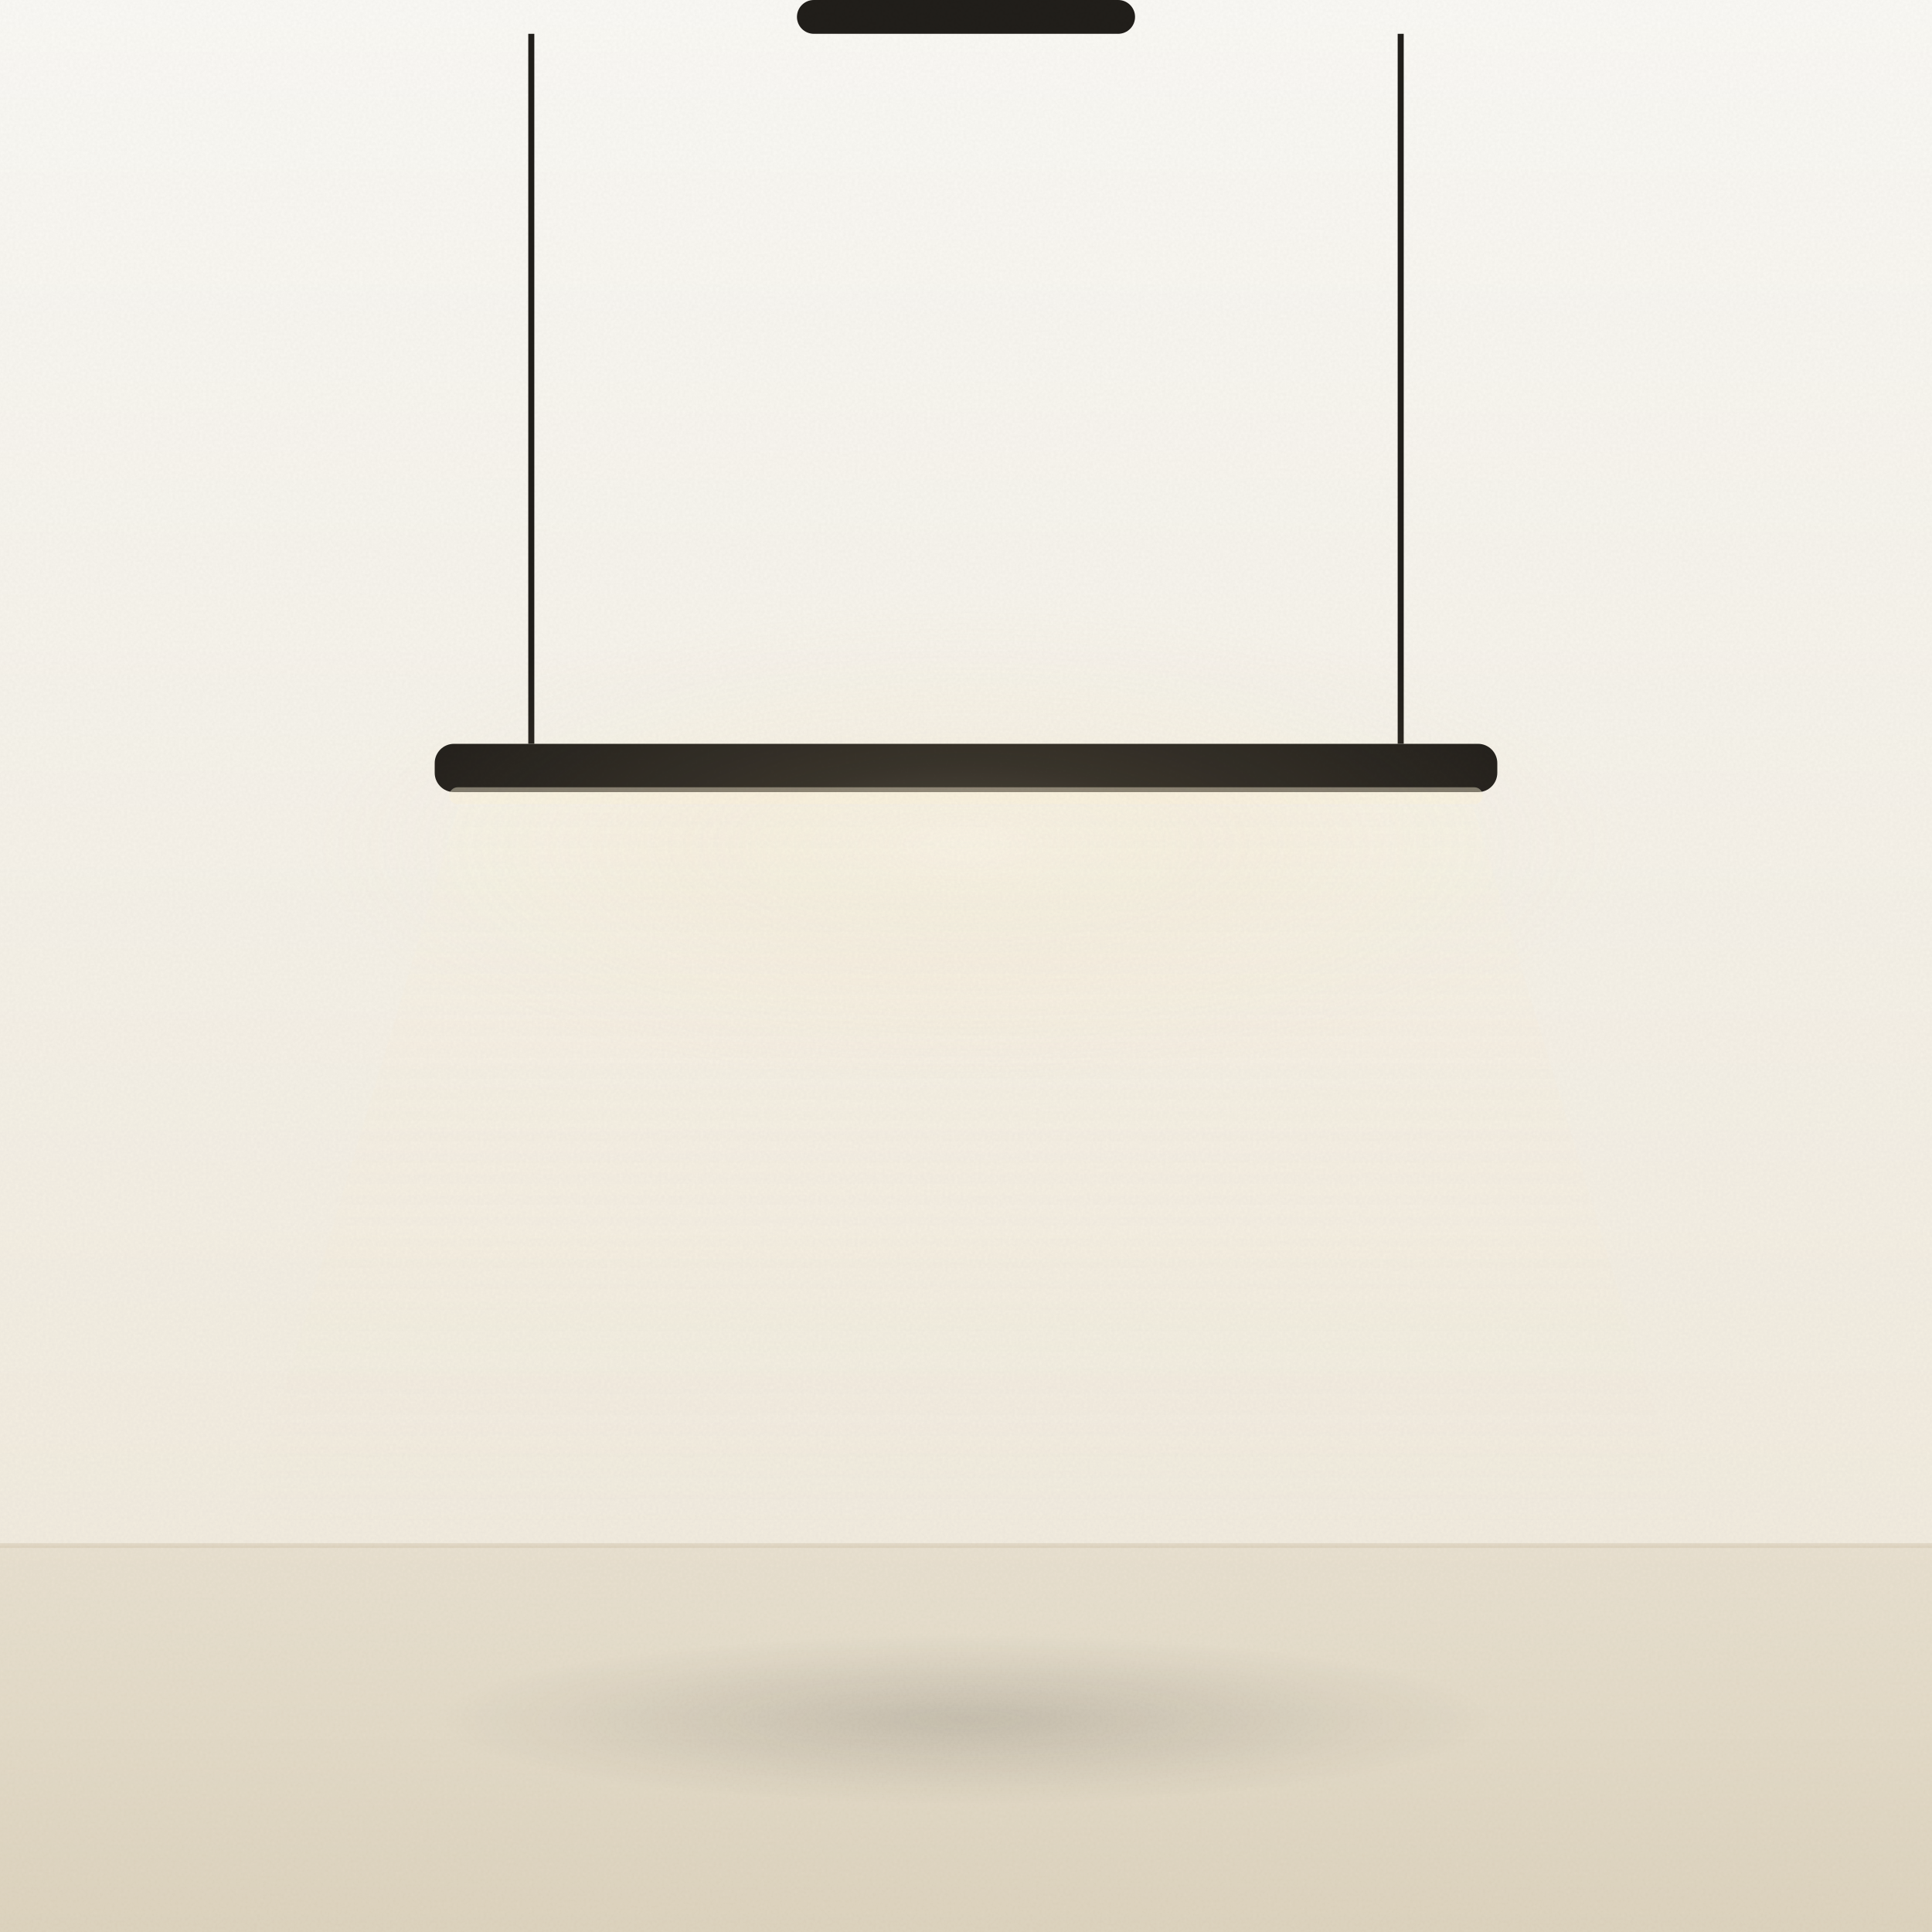
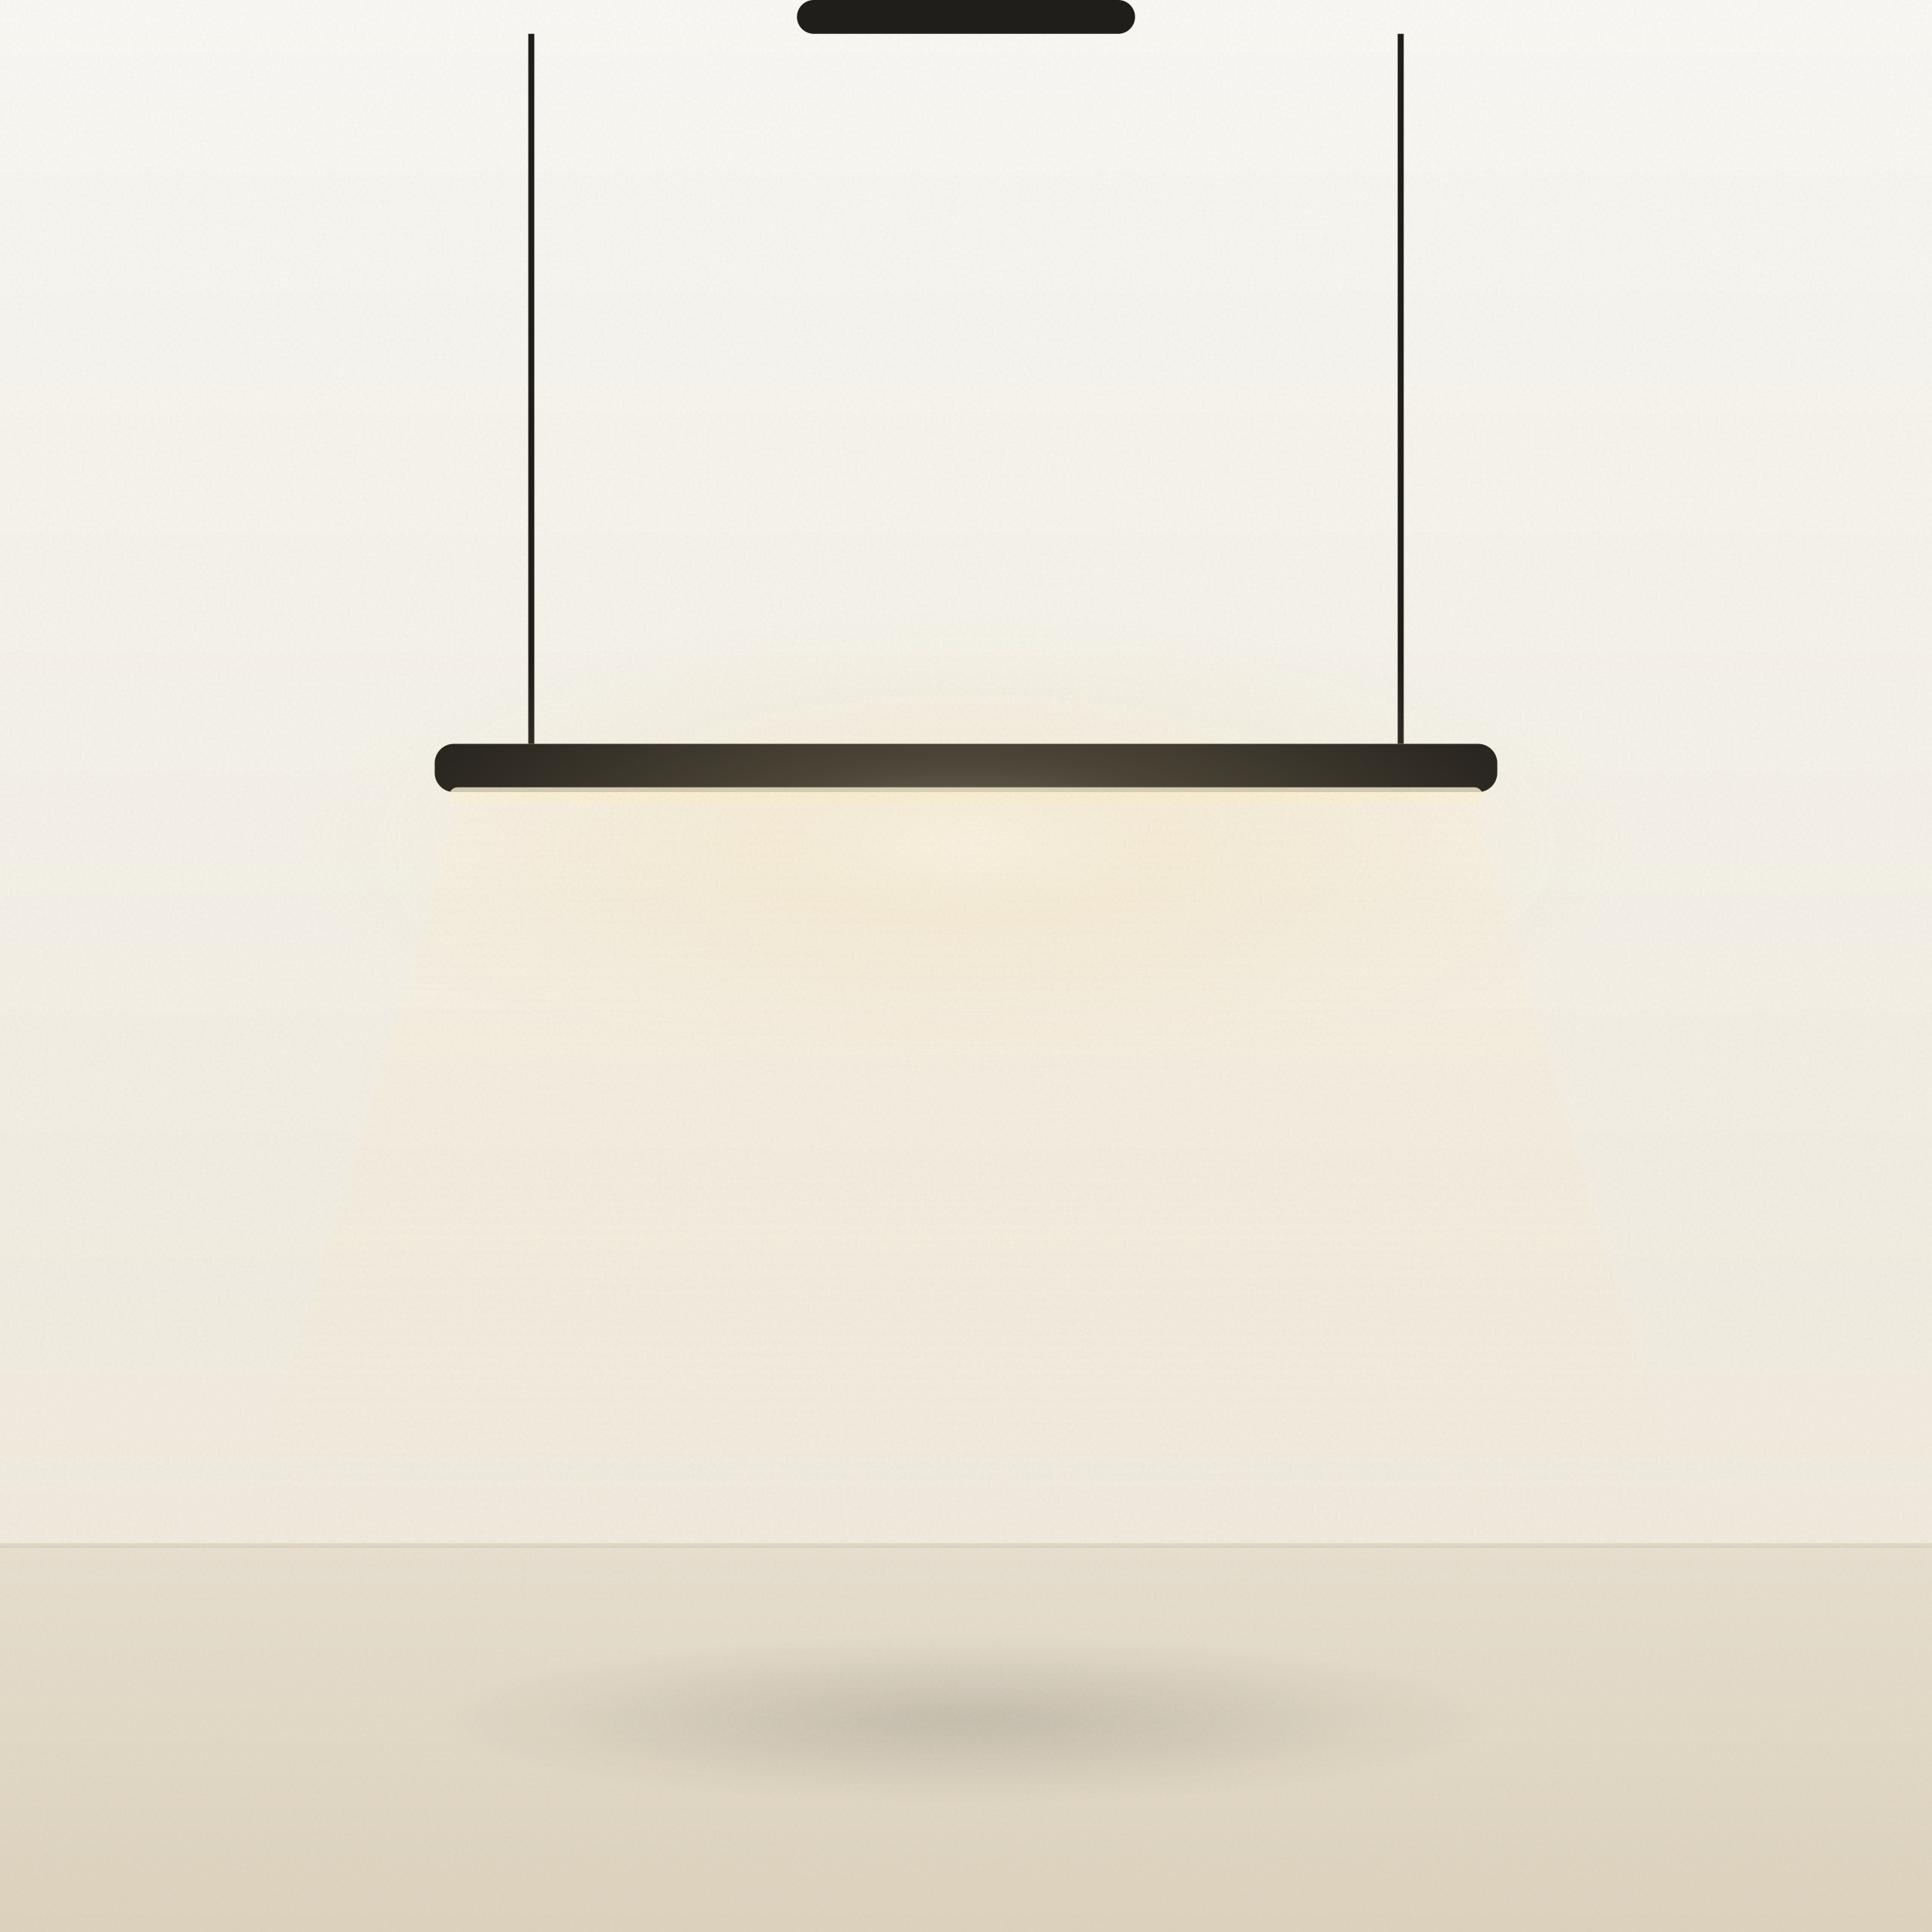
<svg xmlns="http://www.w3.org/2000/svg" viewBox="0 0 800 800">
  <defs>
    <linearGradient id="wall565" x1="0" y1="0" x2="0" y2="1">
      <stop offset="0" stop-color="#faf9f5" />
      <stop offset="0.8" stop-color="#f2ecdf" />
      <stop offset="1" stop-color="#ede5d5" />
    </linearGradient>
    <linearGradient id="floor566" x1="0" y1="0" x2="0" y2="1">
      <stop offset="0" stop-color="#e9e1d0" />
      <stop offset="1" stop-color="#ded4bf" />
    </linearGradient>
  </defs>
  <rect width="800" height="800" fill="url(#wall565)" />
  <rect y="640" width="800" height="160" fill="url(#floor566)" />
  <line x1="0" y1="640" x2="800" y2="640" stroke="#d8cdb8" stroke-width="2" opacity="0.6" />
  <rect x="330" y="0" width="140" height="14" rx="7" fill="#211e1a" />
  <line x1="220" y1="14" x2="220" y2="308" stroke="#211e1a" stroke-width="2.5" />
  <line x1="580" y1="14" x2="580" y2="308" stroke="#211e1a" stroke-width="2.5" />
  <rect x="180" y="308" width="440" height="20" rx="8" fill="#211e1a" />
-   <rect x="186" y="326" width="428" height="7" rx="3.5" fill="#fdf3da" opacity="0.427" />
+   <rect x="186" y="326" width="428" height="7" rx="3.5" fill="#fdf3da" opacity="0.807" />
  <defs>
    <linearGradient id="cn567" x1="0" y1="0" x2="0" y2="1">
-       <stop offset="0" stop-color="#fdf3da" stop-opacity="0.135" />
+       <stop offset="0" stop-color="#fdf3da" stop-opacity="0.255" />
      <stop offset="1" stop-color="#f3ddab" stop-opacity="0" />
    </linearGradient>
  </defs>
  <path d="M 190 334 L 610 334 L 700 634 L 100 634 Z" fill="url(#cn567)" />
  <defs>
    <radialGradient id="gl568">
-       <stop offset="0" stop-color="#fdf3da" stop-opacity="0.214" />
-       <stop offset="0.35" stop-color="#f3ddab" stop-opacity="0.113" />
+       <stop offset="0" stop-color="#fdf3da" stop-opacity="0.404" />
+       <stop offset="0.35" stop-color="#f3ddab" stop-opacity="0.212" />
      <stop offset="1" stop-color="#f3ddab" stop-opacity="0" />
    </radialGradient>
  </defs>
  <ellipse cx="400" cy="350" rx="272.8" ry="100" fill="url(#gl568)" />
  <defs>
    <radialGradient id="sh569">
      <stop offset="0" stop-color="#141413" stop-opacity="0.14" />
      <stop offset="1" stop-color="#141413" stop-opacity="0" />
    </radialGradient>
  </defs>
  <ellipse cx="400" cy="712" rx="220" ry="35.2" fill="url(#sh569)" />
  <filter id="nz570">
    <feTurbulence type="fractalNoise" baseFrequency="0.8" numOctaves="2" stitchTiles="stitch" />
    <feColorMatrix type="matrix" values="0 0 0 0 0.08 0 0 0 0 0.07 0 0 0 0 0.06 0 0 0 0.03 0" />
  </filter>
  <rect width="800" height="800" filter="url(#nz570)" />
</svg>
